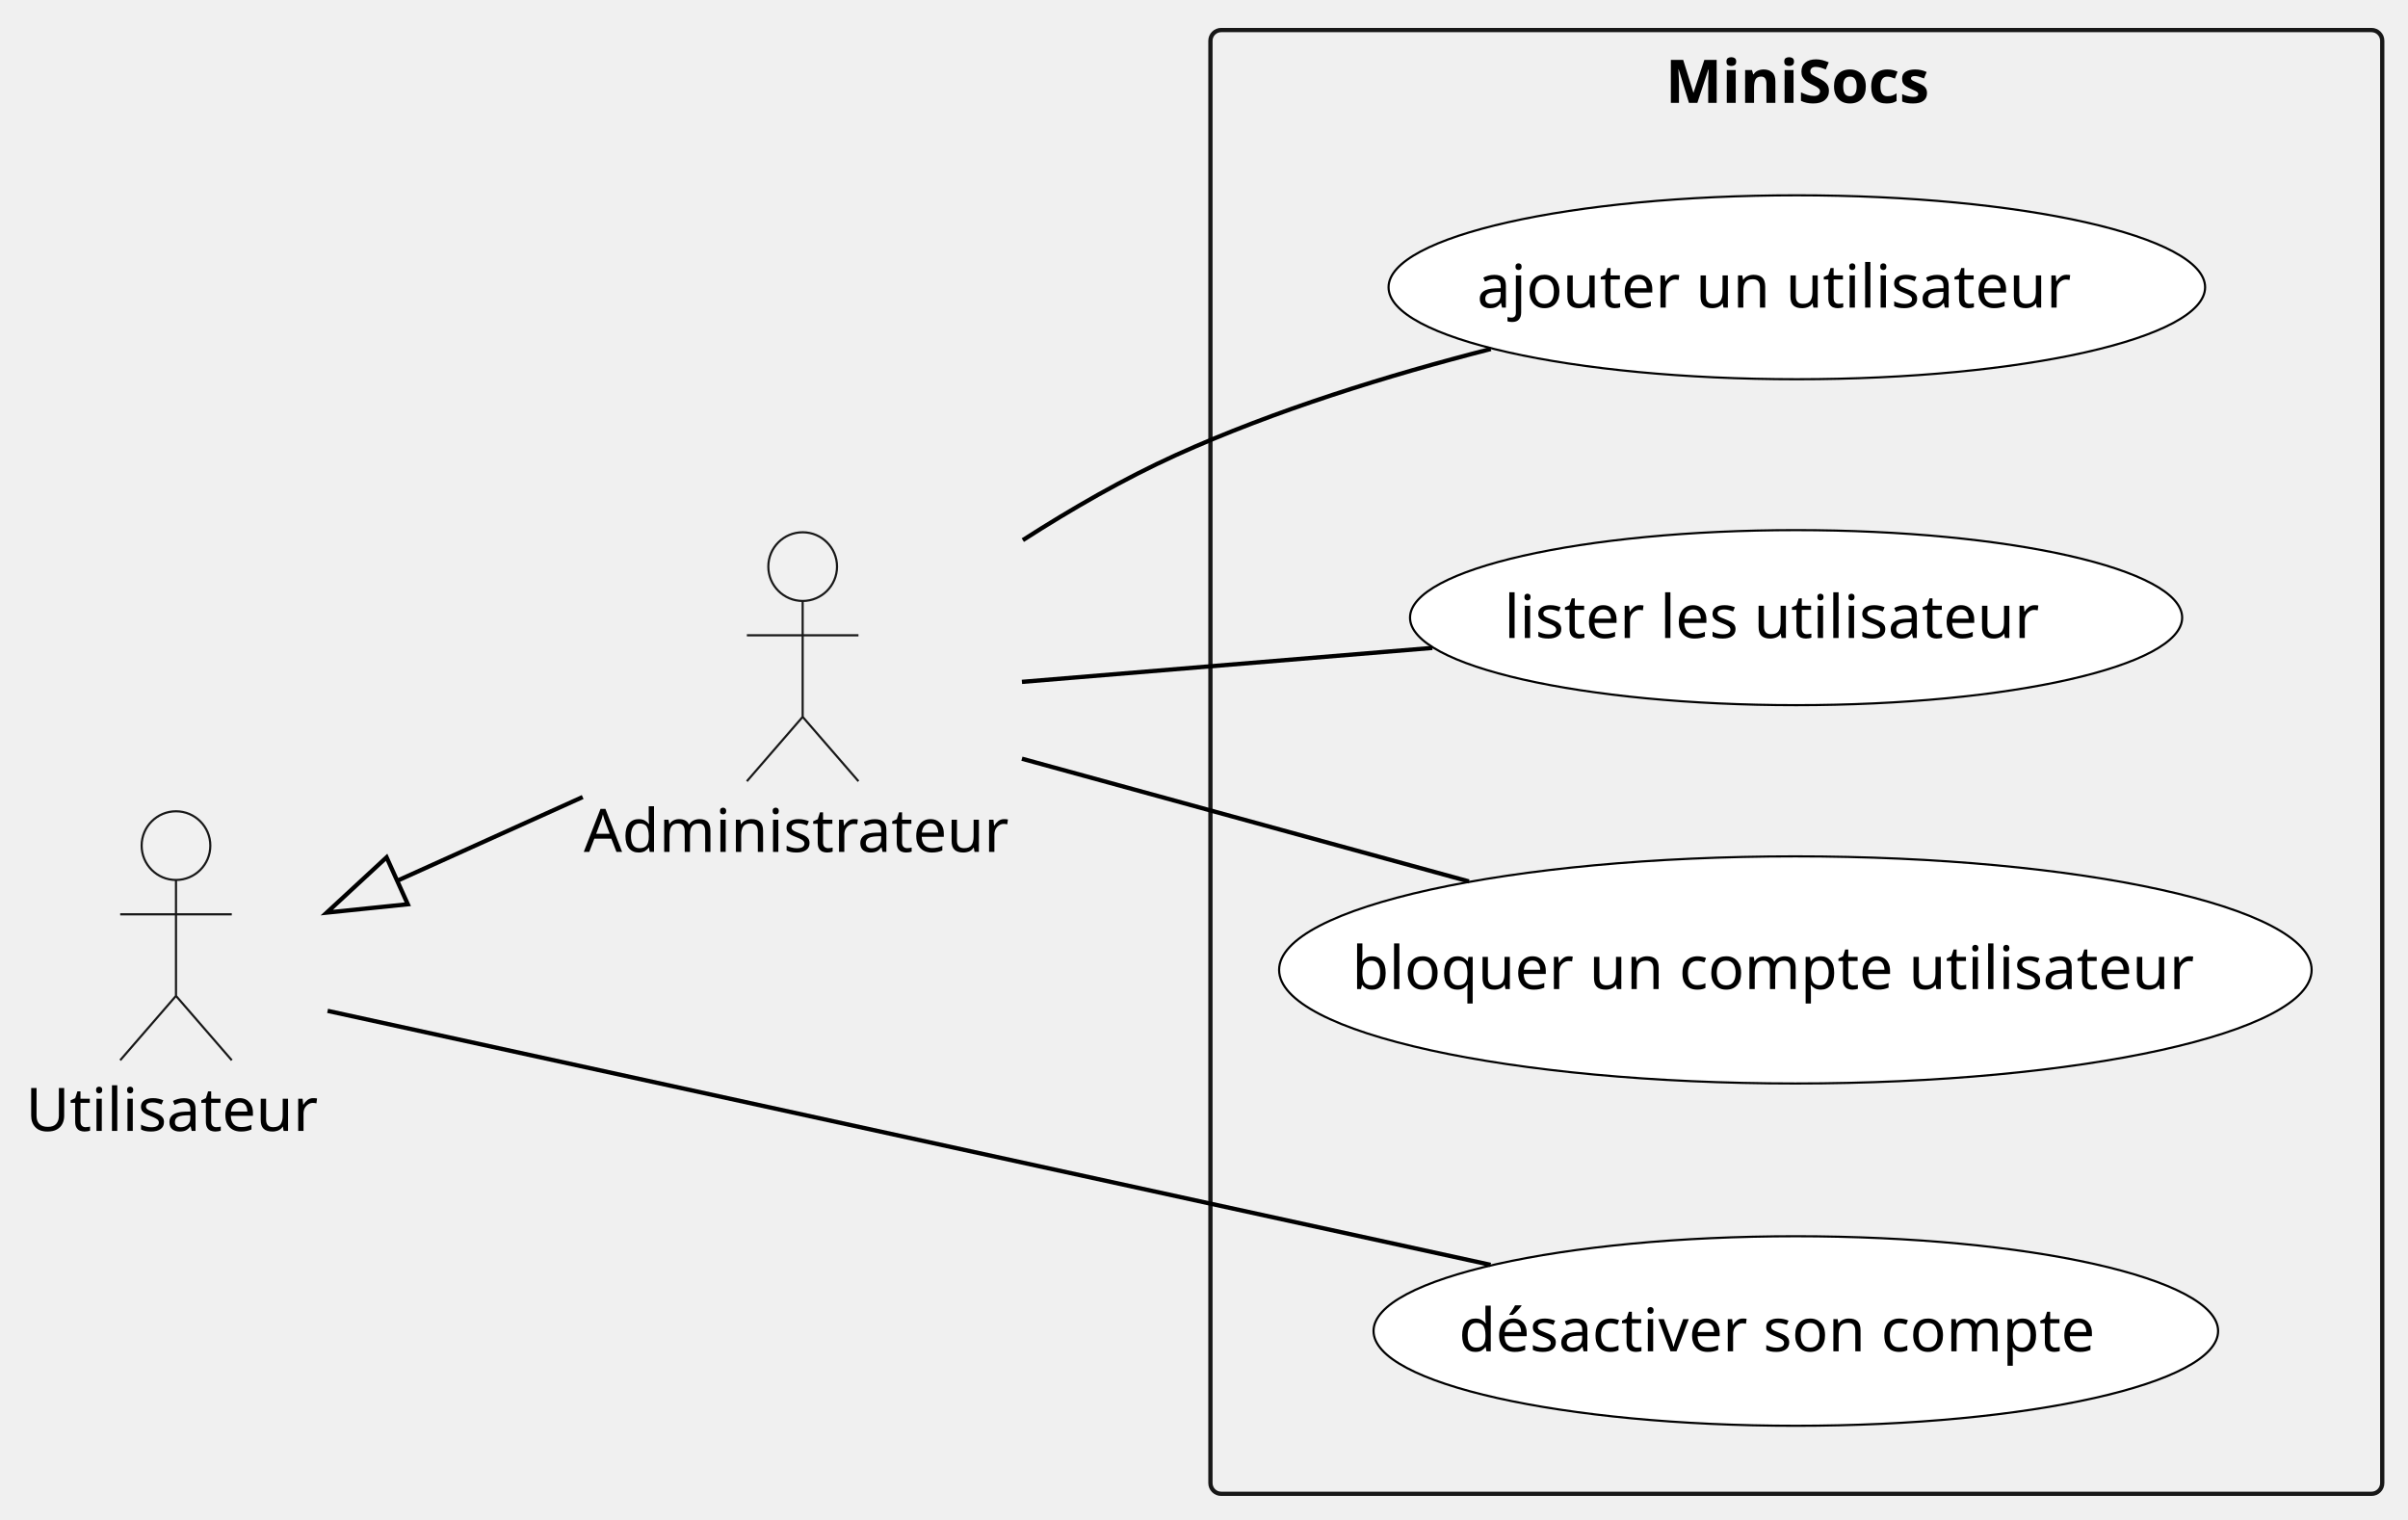
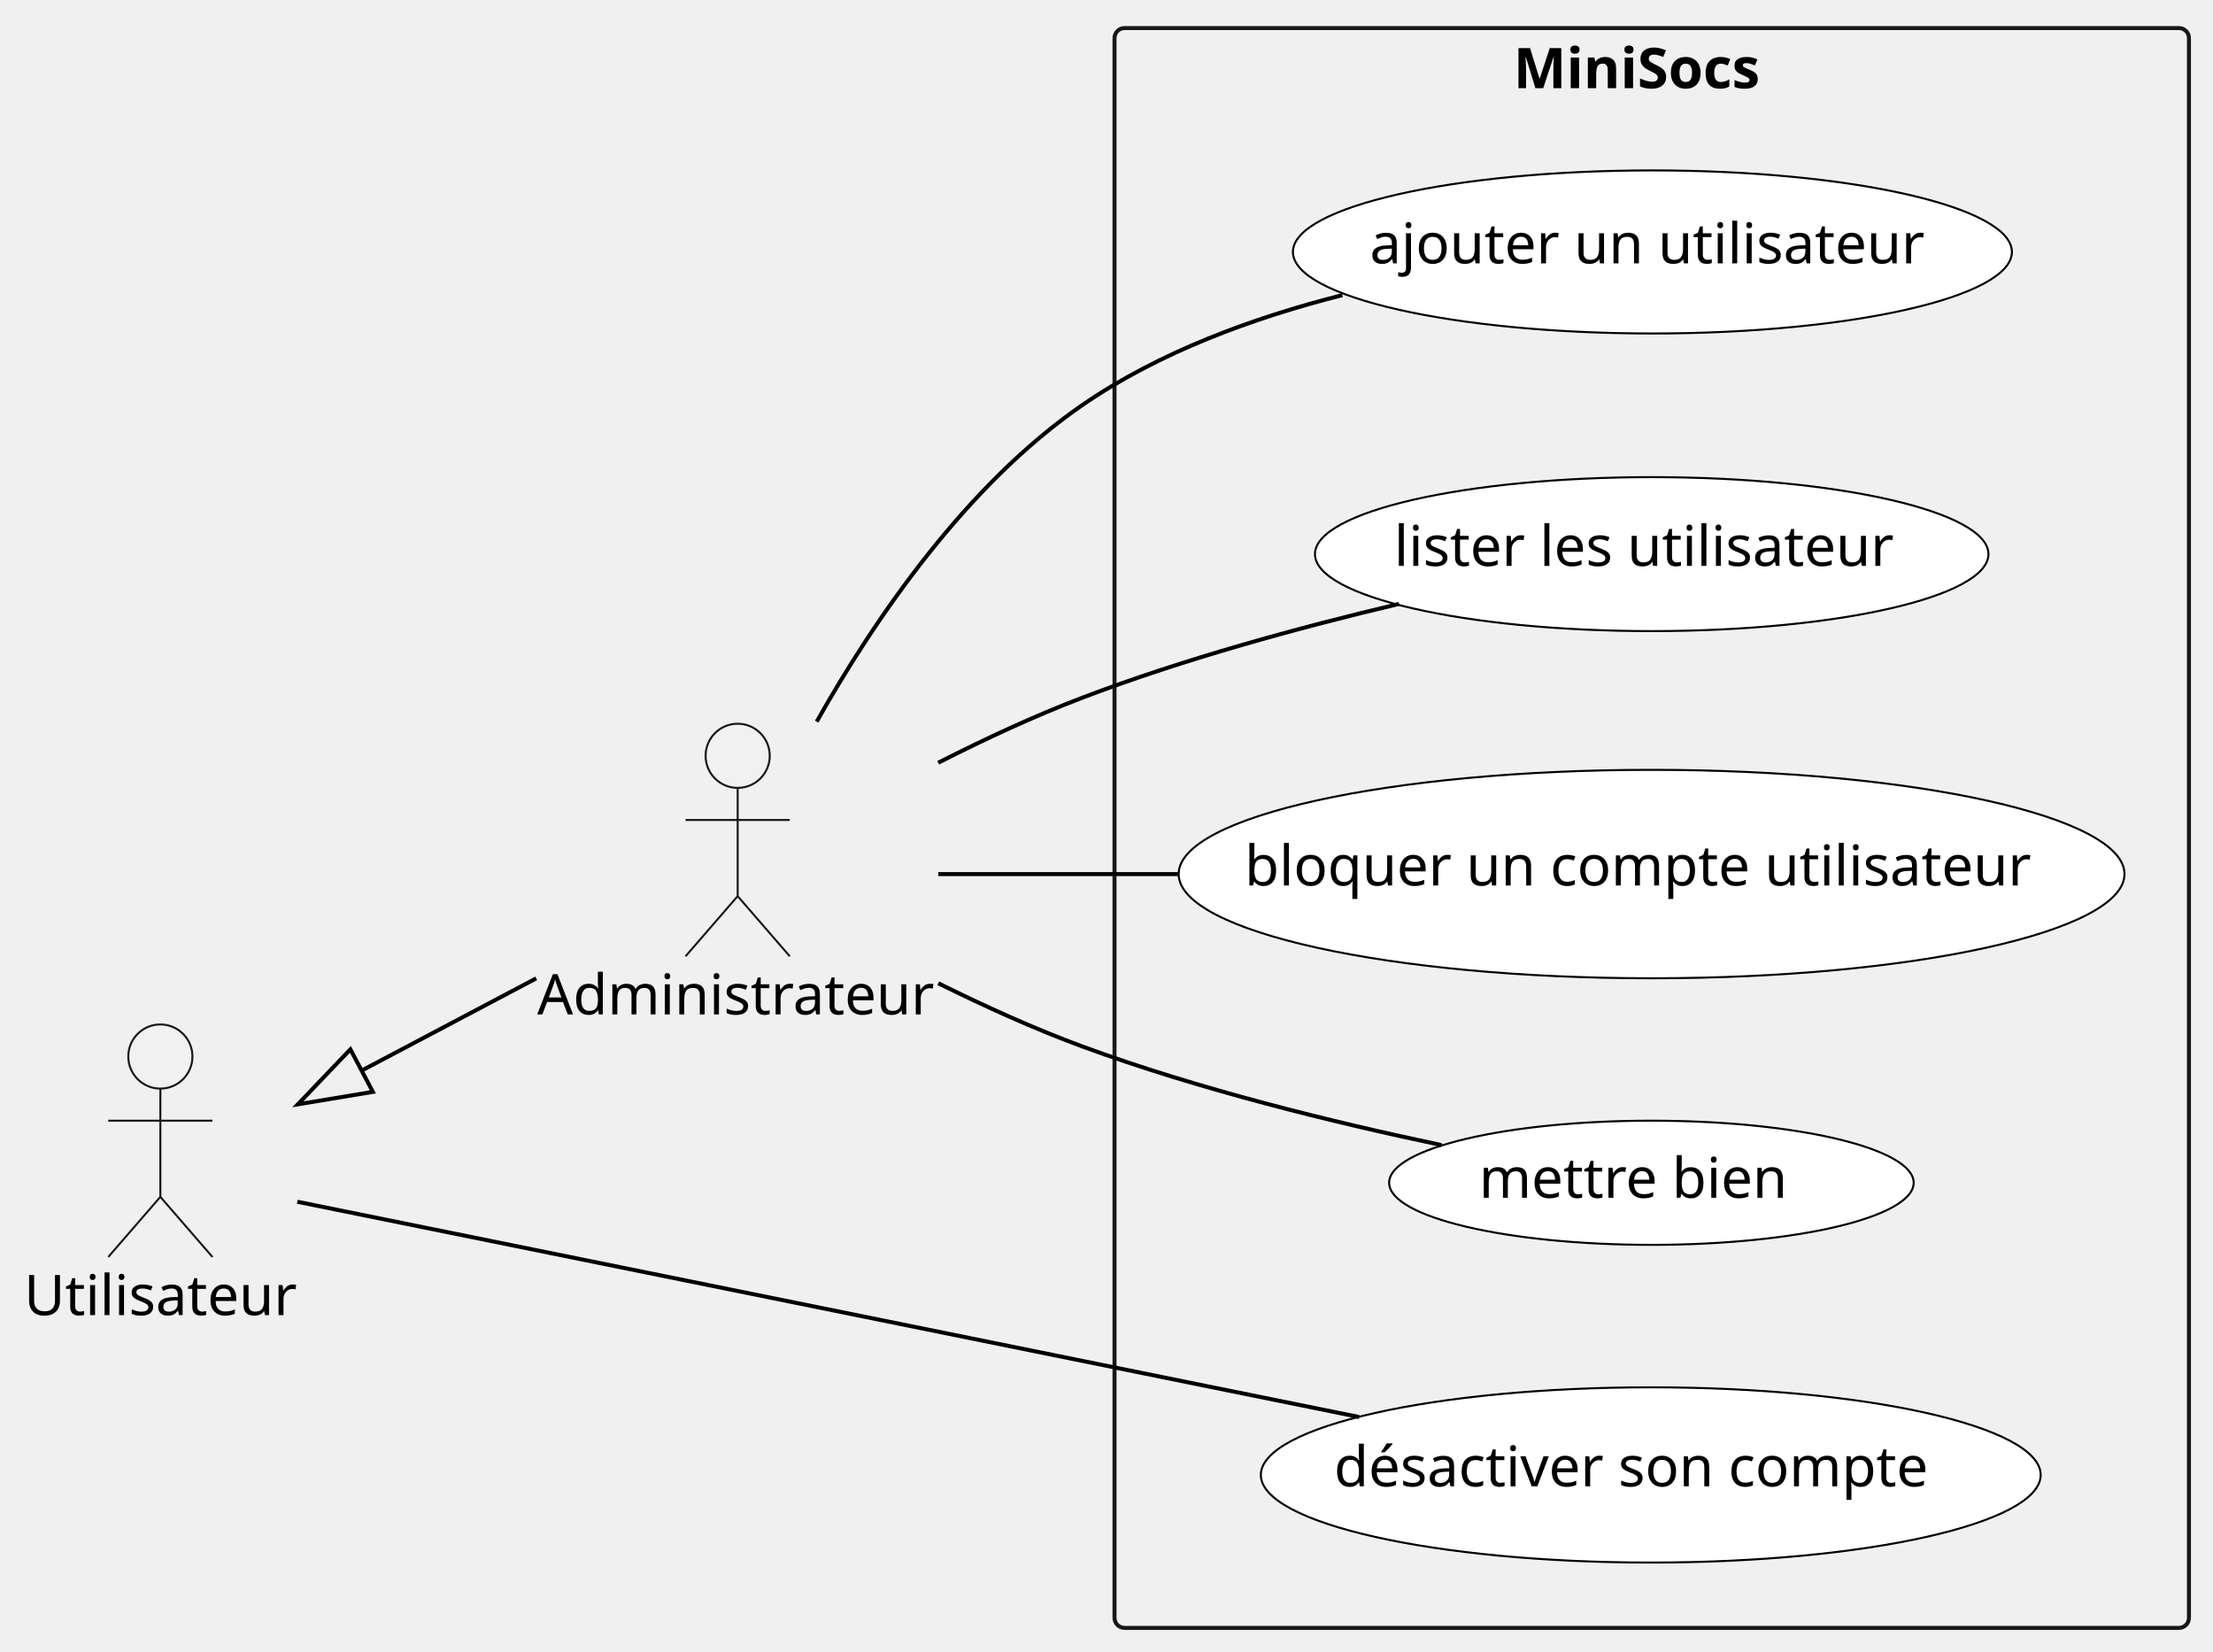
- <svg xmlns="http://www.w3.org/2000/svg" contentStyleType="text/css" height="354px" preserveAspectRatio="none" style="width:561px;height:354px;background:#FFFFFF;" version="1.1" viewBox="0 0 561 354" width="561px" zoomAndPan="magnify">
+ <svg xmlns="http://www.w3.org/2000/svg" contentStyleType="text/css" height="412px" preserveAspectRatio="none" style="width:552px;height:412px;background:#FFFFFF;" version="1.1" viewBox="0 0 552 412" width="552px" zoomAndPan="magnify">
  <defs />
  <g>
    <g id="cluster_MiniSocs">
-       <rect fill="none" height="341" rx="2.5" ry="2.5" style="stroke:#181818;stroke-width:1.0;" width="273" x="282" y="7" />
-       <text fill="#000000" font-family="sans-serif" font-size="14" font-weight="bold" lengthAdjust="spacing" textLength="61" x="388" y="23.966">MiniSocs</text>
+       <rect fill="none" height="399" rx="2.5" ry="2.5" style="stroke:#181818;stroke-width:1.0;" width="268" x="278" y="7" />
+       <text fill="#000000" font-family="sans-serif" font-size="14" font-weight="bold" lengthAdjust="spacing" textLength="69" x="377.5" y="21.995">MiniSocs</text>
    </g>
    <g id="elem_ajouter un utilisateur">
-       <ellipse cx="418.615" cy="66.923" fill="#FFFFFF" rx="95.115" ry="21.423" style="stroke:#000000;stroke-width:0.5;" />
-       <text fill="#000000" font-family="sans-serif" font-size="14" lengthAdjust="spacing" textLength="143" x="344.115" y="71.656">ajouter un utilisateur</text>
+       <ellipse cx="412.173" cy="62.835" fill="#FFFFFF" rx="89.673" ry="20.335" style="stroke:#000000;stroke-width:0.5;" />
+       <text fill="#000000" font-family="sans-serif" font-size="14" lengthAdjust="spacing" textLength="141" x="341.673" y="65.681">ajouter un utilisateur</text>
    </g>
    <g id="elem_lister les utilisateur">
-       <ellipse cx="418.442" cy="143.888" fill="#FFFFFF" rx="89.942" ry="20.388" style="stroke:#000000;stroke-width:0.5;" />
-       <text fill="#000000" font-family="sans-serif" font-size="14" lengthAdjust="spacing" textLength="130" x="350.442" y="148.621">lister les utilisateur</text>
+       <ellipse cx="411.995" cy="138.199" fill="#FFFFFF" rx="83.995" ry="19.199" style="stroke:#000000;stroke-width:0.5;" />
+       <text fill="#000000" font-family="sans-serif" font-size="14" lengthAdjust="spacing" textLength="128" x="347.733" y="141.136">lister les utilisateur</text>
    </g>
    <g id="elem_bloquer un compte utilisateur">
-       <ellipse cx="418.274" cy="225.955" fill="#FFFFFF" rx="120.274" ry="26.455" style="stroke:#000000;stroke-width:0.5;" />
-       <text fill="#000000" font-family="sans-serif" font-size="14" lengthAdjust="spacing" textLength="202" x="314.979" y="230.417">bloquer un compte utilisateur</text>
+       <ellipse cx="411.962" cy="217.992" fill="#FFFFFF" rx="117.962" ry="25.992" style="stroke:#000000;stroke-width:0.5;" />
+       <text fill="#000000" font-family="sans-serif" font-size="14" lengthAdjust="spacing" textLength="203" x="310.462" y="220.839">bloquer un compte utilisateur</text>
+     </g>
+     <g id="elem_mettre bien">
+       <ellipse cx="411.92" cy="294.984" fill="#FFFFFF" rx="65.42" ry="15.484" style="stroke:#000000;stroke-width:0.5;" />
+       <text fill="#000000" font-family="sans-serif" font-size="14" lengthAdjust="spacing" textLength="80" x="368.92" y="298.732">mettre bien</text>
    </g>
    <g id="elem_désactiver son compte">
-       <ellipse cx="418.379" cy="310.076" fill="#FFFFFF" rx="98.379" ry="22.076" style="stroke:#000000;stroke-width:0.5;" />
-       <text fill="#000000" font-family="sans-serif" font-size="14" lengthAdjust="spacing" textLength="151" x="339.879" y="314.809">désactiver son compte</text>
+       <ellipse cx="411.76" cy="367.852" fill="#FFFFFF" rx="97.26" ry="21.852" style="stroke:#000000;stroke-width:0.5;" />
+       <text fill="#000000" font-family="sans-serif" font-size="14" lengthAdjust="spacing" textLength="158" x="332.76" y="370.699">désactiver son compte</text>
    </g>
    <g id="elem_Administrateur">
-       <ellipse cx="187" cy="132" fill="#F1F1F1" rx="8" ry="8" style="stroke:#181818;stroke-width:0.5;" />
-       <path d="M187,140 L187,167 M174,148 L200,148 M187,167 L174,182 M187,167 L200,182 " fill="none" style="stroke:#181818;stroke-width:0.5;" />
-       <text fill="#000000" font-family="sans-serif" font-size="14" lengthAdjust="spacing" textLength="102" x="136" y="198.466">Administrateur</text>
+       <ellipse cx="184" cy="188.5" fill="#F1F1F1" rx="8" ry="8" style="stroke:#181818;stroke-width:0.5;" />
+       <path d="M184,196.5 L184,223.5 M171,204.5 L197,204.5 M184,223.5 L171,238.5 M184,223.5 L197,238.5 " fill="none" style="stroke:#181818;stroke-width:0.5;" />
+       <text fill="#000000" font-family="sans-serif" font-size="14" lengthAdjust="spacing" textLength="100" x="134" y="252.995">Administrateur</text>
    </g>
    <g id="elem_Utilisateur">
-       <ellipse cx="41" cy="197" fill="#F1F1F1" rx="8" ry="8" style="stroke:#181818;stroke-width:0.5;" />
-       <path d="M41,205 L41,232 M28,213 L54,213 M41,232 L28,247 M41,232 L54,247 " fill="none" style="stroke:#181818;stroke-width:0.5;" />
-       <text fill="#000000" font-family="sans-serif" font-size="14" lengthAdjust="spacing" textLength="70" x="6" y="263.466">Utilisateur</text>
+       <ellipse cx="40" cy="263.5" fill="#F1F1F1" rx="8" ry="8" style="stroke:#181818;stroke-width:0.5;" />
+       <path d="M40,271.5 L40,298.5 M27,279.5 L53,279.5 M40,298.5 L27,313.5 M40,298.5 L53,313.5 " fill="none" style="stroke:#181818;stroke-width:0.5;" />
+       <text fill="#000000" font-family="sans-serif" font-size="14" lengthAdjust="spacing" textLength="68" x="6" y="327.995">Utilisateur</text>
    </g>
    <g id="link_Utilisateur_Administrateur">
-       <path d="M92.533,205.187 C110.323,197.147 116.04,194.58 135.75,185.68 " fill="none" id="Utilisateur-backto-Administrateur" style="stroke:#000000;stroke-width:1.0;" />
-       <polygon fill="none" points="76.13,212.6,95.004,210.655,90.062,199.719,76.13,212.6" style="stroke:#000000;stroke-width:1.0;" />
+       <path d="M90.204,267.009 C107.914,257.649 114.11,254.38 133.76,244 " fill="none" id="Utilisateur-backto-Administrateur" style="stroke:#000000;stroke-width:1.0;" />
+       <polygon fill="none" points="74.29,275.42,93.008,272.314,87.4,261.704,74.29,275.42" style="stroke:#000000;stroke-width:1.0;" />
    </g>
    <g id="link_Administrateur_ajouter un utilisateur">
-       <path d="M238.29,125.83 C249.65,118.54 261.93,111.47 274,106 C297.05,95.56 323.48,87.4 347.32,81.3 " fill="none" id="Administrateur-ajouter un utilisateur" style="stroke:#000000;stroke-width:1.0;" />
+       <path d="M203.71,179.98 C218.34,154.05 241.05,120.93 270,101 C289.11,87.85 312.57,79.24 334.83,73.61 " fill="none" id="Administrateur-ajouter un utilisateur" style="stroke:#000000;stroke-width:1.0;" />
    </g>
    <g id="link_Administrateur_lister les utilisateur">
-       <path d="M238.08,158.85 C266.04,156.54 301.61,153.59 333.69,150.94 " fill="none" id="Administrateur-lister les utilisateur" style="stroke:#000000;stroke-width:1.0;" />
+       <path d="M234.02,190.23 C245.59,184.35 258.04,178.55 270,174 C295.26,164.38 324.04,156.51 348.98,150.61 " fill="none" id="Administrateur-lister les utilisateur" style="stroke:#000000;stroke-width:1.0;" />
    </g>
    <g id="link_Administrateur_bloquer un compte utilisateur">
-       <path d="M238.08,176.75 C268.55,185.11 308.04,195.95 342.22,205.34 " fill="none" id="Administrateur-bloquer un compte utilisateur" style="stroke:#000000;stroke-width:1.0;" />
+       <path d="M234.04,218 C251.82,218 272.76,218 293.89,218 " fill="none" id="Administrateur-bloquer un compte utilisateur" style="stroke:#000000;stroke-width:1.0;" />
+     </g>
+     <g id="link_Administrateur_mettre bien">
+       <path d="M234.03,245.22 C245.6,250.96 258.05,256.6 270,261 C298.95,271.65 332.48,279.89 359.58,285.59 " fill="none" id="Administrateur-mettre bien" style="stroke:#000000;stroke-width:1.0;" />
    </g>
    <g id="link_Utilisateur_désactiver son compte">
-       <path d="M76.32,235.49 C137.51,248.86 266.6,277.05 347.27,294.66 " fill="none" id="Utilisateur-désactiver son compte" style="stroke:#000000;stroke-width:1.0;" />
+       <path d="M74.16,299.72 C133.49,311.75 259.07,337.2 339.01,353.41 " fill="none" id="Utilisateur-désactiver son compte" style="stroke:#000000;stroke-width:1.0;" />
    </g>
  </g>
</svg>
